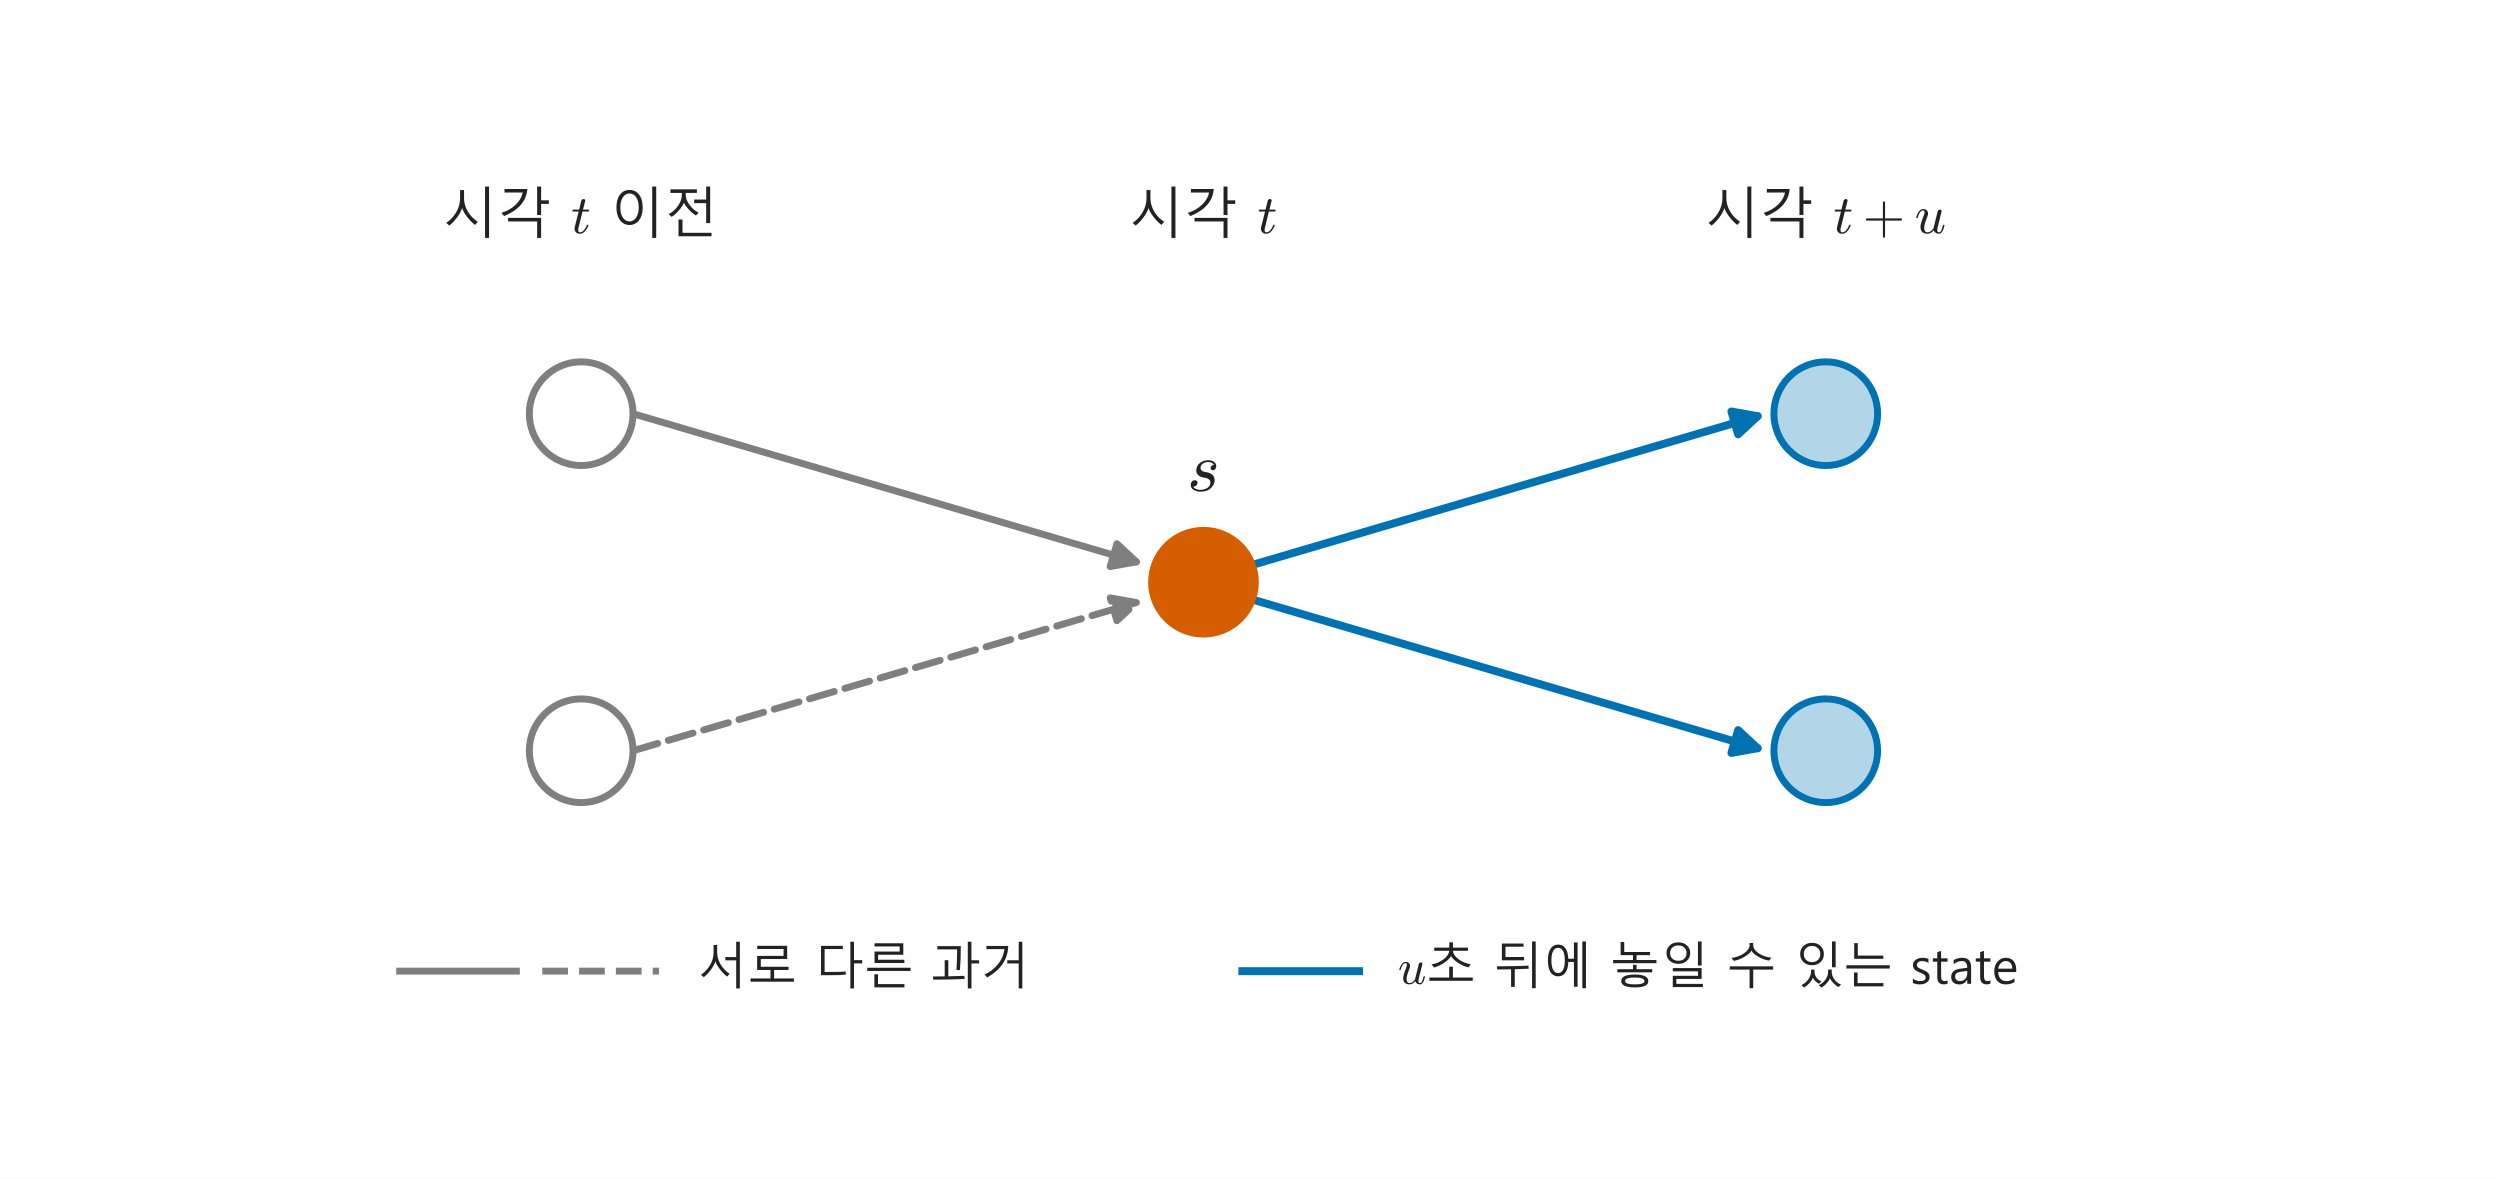
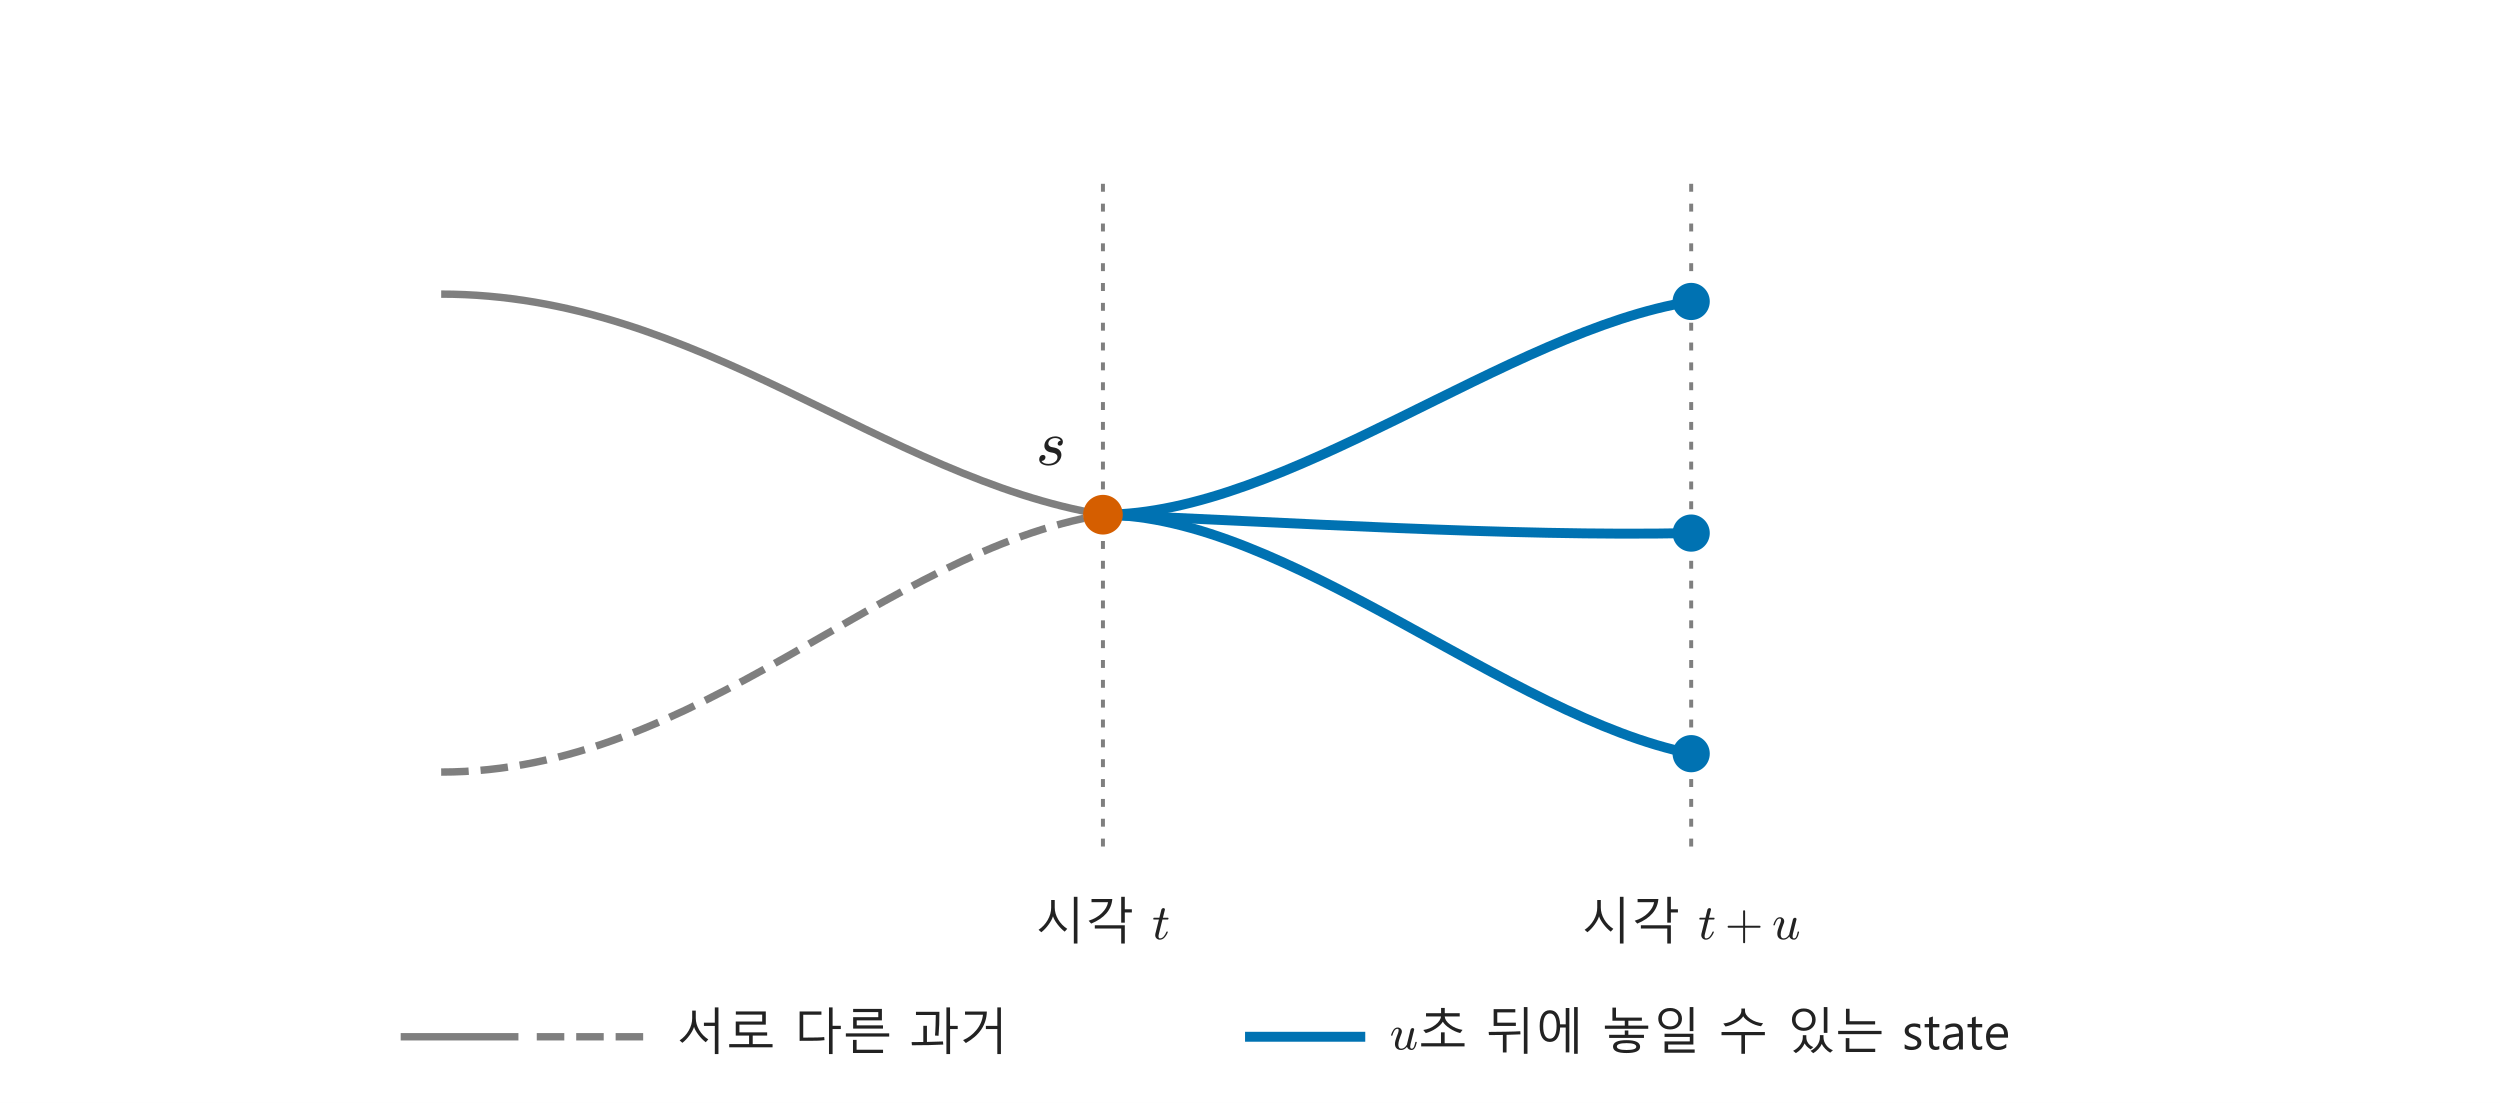
- <svg xmlns="http://www.w3.org/2000/svg" xmlns:xlink="http://www.w3.org/1999/xlink" width="504pt" height="237.6pt" viewBox="0 0 504 237.6" version="1.1">
+ <svg xmlns="http://www.w3.org/2000/svg" xmlns:xlink="http://www.w3.org/1999/xlink" width="504pt" height="222.353pt" viewBox="0 0 504 222.353" version="1.1">
  <defs>
    <style type="text/css">*{stroke-linejoin: round; stroke-linecap: butt}</style>
  </defs>
  <g id="figure_1">
    <g id="patch_1">
-       <path d="M 0 237.6  L 504 237.6  L 504 0  L 0 0  z " style="fill: #ffffff" />
+       <path d="M 0 222.353  L 504 222.353  L 504 0  L 0 0  z " style="fill: #ffffff" />
    </g>
    <g id="axes_1">
      <g id="line2d_1">
-         <path d="M 80.575 195.782  L 104.098 195.782  " clip-path="url(#pf07844fc04)" style="fill: none; stroke: #7f7f7f; stroke-width: 1.4; stroke-linecap: square" />
+         <path d="M 222.353 37.059  L 222.353 171.953  " clip-path="url(#p27a71201ba)" style="fill: none; stroke-dasharray: 1.6,2.4; stroke-dashoffset: 0; stroke: #7f7f7f; stroke-width: 0.8" />
      </g>
      <g id="line2d_2">
-         <path d="M 109.325 195.782  L 132.847 195.782  " clip-path="url(#pf07844fc04)" style="fill: none; stroke-dasharray: 5.18,2.24; stroke-dashoffset: 0; stroke: #7f7f7f; stroke-width: 1.4" />
+         <path d="M 340.941 37.059  L 340.941 171.953  " clip-path="url(#p27a71201ba)" style="fill: none; stroke-dasharray: 1.6,2.4; stroke-dashoffset: 0; stroke: #7f7f7f; stroke-width: 0.8" />
      </g>
      <g id="line2d_3">
-         <path d="M 250.459 195.782  L 273.982 195.782  " clip-path="url(#pf07844fc04)" style="fill: none; stroke: #0072b2; stroke-width: 1.6; stroke-linecap: square" />
+         <path d="M 81.529 209.012  L 103.765 209.012  " clip-path="url(#p27a71201ba)" style="fill: none; stroke: #7f7f7f; stroke-width: 1.5; stroke-linecap: square" />
      </g>
-       <g id="patch_2">
-         <path d="M 127.62 83.398  Q 179.108 98.556 229.094 113.273  " clip-path="url(#pf07844fc04)" style="fill: none; stroke: #7f7f7f; stroke-width: 1.4; stroke-linecap: round" />
-         <path d="M 225.168 109.615  L 229.094 113.273  L 223.812 114.22  z " clip-path="url(#pf07844fc04)" style="fill: #7f7f7f; stroke: #7f7f7f; stroke-width: 1.4; stroke-linecap: round" />
+       <g id="line2d_4">
+         <path d="M 108.212 209.012  L 130.447 209.012  " clip-path="url(#p27a71201ba)" style="fill: none; stroke-dasharray: 5.55,2.4; stroke-dashoffset: 0; stroke: #7f7f7f; stroke-width: 1.5" />
      </g>
-       <g id="patch_3">
-         <path d="M 127.62 151.351  Q 179.108 136.192 229.094 121.476  " clip-path="url(#pf07844fc04)" style="fill: none; stroke-dasharray: 5.18,2.24; stroke-dashoffset: 0; stroke: #7f7f7f; stroke-width: 1.4; stroke-linecap: round" />
-         <path d="M 223.812 120.529  L 229.094 121.476  L 225.168 125.133  z " clip-path="url(#pf07844fc04)" style="fill: #7f7f7f; stroke-dasharray: 5.18,2.24; stroke-dashoffset: 0; stroke: #7f7f7f; stroke-width: 1.4; stroke-linecap: round" />
-       </g>
-       <g id="patch_4">
-         <path d="M 253.073 113.715  Q 304.561 98.556 354.333 83.903  " clip-path="url(#pf07844fc04)" style="fill: none; stroke: #0072b2; stroke-width: 1.6; stroke-linecap: round" />
-         <path d="M 349.05 82.956  L 354.333 83.903  L 350.406 87.561  z " clip-path="url(#pf07844fc04)" style="fill: #0072b2; stroke: #0072b2; stroke-width: 1.6; stroke-linecap: round" />
-       </g>
-       <g id="patch_5">
-         <path d="M 253.073 121.033  Q 304.561 136.192 354.333 150.846  " clip-path="url(#pf07844fc04)" style="fill: none; stroke: #0072b2; stroke-width: 1.6; stroke-linecap: round" />
-         <path d="M 350.406 147.188  L 354.333 150.846  L 349.05 151.793  z " clip-path="url(#pf07844fc04)" style="fill: #0072b2; stroke: #0072b2; stroke-width: 1.6; stroke-linecap: round" />
+       <g id="line2d_5">
+         <path d="M 252 209.012  L 274.235 209.012  " clip-path="url(#p27a71201ba)" style="fill: none; stroke: #0072b2; stroke-width: 2; stroke-linecap: square" />
      </g>
      <g id="text_1">
-         <g style="fill: #222222" transform="translate(239.3284 99.07985) scale(0.14 -0.14)">
-           <defs>
-             <path id="Cmmi10-73" d="M 556 391  Q 728 97 1247 97  Q 1472 97 1675 173  Q 1878 250 2011 403  Q 2144 556 2144 775  Q 2144 941 2025 1047  Q 1906 1153 1734 1191  L 1388 1259  Q 1150 1319 997 1481  Q 844 1644 844 1875  Q 844 2159 998 2378  Q 1153 2597 1406 2712  Q 1659 2828 1931 2828  Q 2222 2828 2451 2689  Q 2681 2550 2681 2278  Q 2681 2131 2598 2018  Q 2516 1906 2369 1906  Q 2284 1906 2223 1961  Q 2163 2016 2163 2100  Q 2163 2175 2205 2245  Q 2247 2316 2317 2358  Q 2388 2400 2463 2400  Q 2406 2538 2251 2600  Q 2097 2663 1919 2663  Q 1756 2663 1593 2597  Q 1431 2531 1332 2404  Q 1234 2278 1234 2106  Q 1234 1991 1315 1903  Q 1397 1816 1516 1778  L 1888 1703  Q 2066 1666 2214 1570  Q 2363 1475 2448 1329  Q 2534 1184 2534 997  Q 2534 759 2401 528  Q 2269 297 2075 159  Q 1734 -72 1241 -72  Q 900 -72 615 84  Q 331 241 331 550  Q 331 725 432 854  Q 534 984 709 984  Q 813 984 883 921  Q 953 859 953 756  Q 953 609 843 500  Q 734 391 588 391  L 556 391  z " transform="scale(0.015625)" />
-           </defs>
-           <use xlink:href="#Cmmi10-73" transform="translate(0 0.8125)" />
-         </g>
-       </g>
-       <g id="text_2">
-         <g style="fill: #222222" transform="translate(89.2806 47.06907) scale(0.11 -0.11)">
+         <g style="fill: #222222" transform="translate(208.7529 189.3905) scale(0.1 -0.1)">
          <defs>
            <path id="MalgunGothic-c2dc" d="M 4947 -563  L 4947 5466  L 5416 5466  L 5416 -563  L 4947 -563  z M 3769 966  Q 3263 1353 2820 1939  Q 2378 2525 2259 2950  Q 2116 2463 1687 1872  Q 1259 1281 756 891  L 397 1203  Q 1141 1703 1581 2479  Q 2022 3256 2022 4063  L 2022 5050  L 2484 5050  L 2484 4084  Q 2484 3303 2920 2556  Q 3356 1809 4097 1331  L 3769 966  z " transform="scale(0.015625)" />
            <path id="MalgunGothic-ac01" d="M 5125 3438  L 5125 2125  L 4659 2125  L 4659 5466  L 5125 5466  L 5125 3853  L 6034 3853  L 6034 3438  L 5125 3438  z M 3513 5178  Q 3344 3069 788 2003  L 459 2375  Q 1497 2703 2167 3365  Q 2838 4028 2963 4763  L 831 4763  L 831 5178  L 3513 5178  z M 4659 -563  L 4659 1369  L 1253 1369  L 1253 1791  L 5125 1791  L 5125 -563  L 4659 -563  z " transform="scale(0.015625)" />
            <path id="MalgunGothic-20" transform="scale(0.015625)" />
            <path id="Cmmi10-74" d="M 397 519  Q 397 613 416 697  L 878 2534  L 206 2534  Q 141 2534 141 2619  Q 166 2759 225 2759  L 934 2759  L 1191 3803  Q 1216 3888 1291 3947  Q 1366 4006 1459 4006  Q 1541 4006 1595 3957  Q 1650 3909 1650 3828  Q 1650 3809 1648 3798  Q 1647 3788 1644 3775  L 1388 2759  L 2047 2759  Q 2113 2759 2113 2675  Q 2109 2659 2100 2621  Q 2091 2584 2075 2559  Q 2059 2534 2028 2534  L 1331 2534  L 872 684  Q 825 503 825 372  Q 825 97 1013 97  Q 1294 97 1511 361  Q 1728 625 1844 941  Q 1869 978 1894 978  L 1972 978  Q 1997 978 2012 961  Q 2028 944 2028 922  Q 2028 909 2022 903  Q 1881 516 1612 222  Q 1344 -72 997 -72  Q 744 -72 570 93  Q 397 259 397 519  z " transform="scale(0.015625)" />
-             <path id="MalgunGothic-c774" d="M 4947 -563  L 4947 5466  L 5416 5466  L 5416 -563  L 4947 -563  z M 2284 959  Q 1597 959 1173 1514  Q 750 2069 750 3016  Q 750 3975 1169 4522  Q 1588 5069 2284 5069  Q 2978 5069 3403 4522  Q 3828 3975 3828 3016  Q 3828 2063 3401 1511  Q 2975 959 2284 959  z M 2284 4653  Q 1803 4653 1503 4204  Q 1203 3756 1203 3016  Q 1203 2278 1506 1826  Q 1809 1375 2284 1375  Q 2756 1375 3061 1828  Q 3366 2281 3366 3016  Q 3366 3759 3067 4206  Q 2769 4653 2284 4653  z " transform="scale(0.015625)" />
-             <path id="MalgunGothic-c804" d="M 4878 1178  L 4878 3525  L 3469 3525  L 3469 3944  L 4878 3944  L 4878 5466  L 5344 5466  L 5344 1178  L 4878 1178  z M 3675 2069  Q 3228 2344 2829 2776  Q 2431 3209 2266 3566  Q 2091 3150 1662 2648  Q 1234 2147 819 1913  L 481 2234  Q 1125 2559 1573 3198  Q 2022 3838 2022 4494  L 2022 4716  L 684 4716  L 684 5141  L 3788 5141  L 3788 4716  L 2478 4716  L 2478 4494  Q 2478 3894 2943 3286  Q 3409 2678 3988 2406  L 3675 2069  z M 1631 -366  L 1631 1606  L 2100 1606  L 2100 44  L 5503 44  L 5503 -366  L 1631 -366  z " transform="scale(0.015625)" />
          </defs>
-           <use xlink:href="#MalgunGothic-c2dc" transform="translate(0 0.59375)" />
-           <use xlink:href="#MalgunGothic-ac01" transform="translate(100 0.59375)" />
-           <use xlink:href="#MalgunGothic-20" transform="translate(200 0.59375)" />
-           <use xlink:href="#Cmmi10-74" transform="translate(235.1562 0.59375)" />
-           <use xlink:href="#MalgunGothic-20" transform="translate(271.2402 0.59375)" />
-           <use xlink:href="#MalgunGothic-c774" transform="translate(306.3965 0.59375)" />
-           <use xlink:href="#MalgunGothic-c804" transform="translate(406.3965 0.59375)" />
-         </g>
-       </g>
-       <g id="text_3">
-         <g style="fill: #222222" transform="translate(227.6584 47.06907) scale(0.11 -0.11)">
          <use xlink:href="#MalgunGothic-c2dc" transform="translate(0 0.59375)" />
          <use xlink:href="#MalgunGothic-ac01" transform="translate(100 0.59375)" />
          <use xlink:href="#MalgunGothic-20" transform="translate(200 0.59375)" />
          <use xlink:href="#Cmmi10-74" transform="translate(235.1562 0.59375)" />
        </g>
      </g>
-       <g id="text_4">
-         <g style="fill: #222222" transform="translate(343.7612 47.06907) scale(0.11 -0.11)">
+       <g id="text_2">
+         <g style="fill: #222222" transform="translate(318.8412 189.3905) scale(0.1 -0.1)">
          <defs>
            <path id="Cmr10-2b" d="M 481 1472  Q 428 1472 393 1512  Q 359 1553 359 1600  Q 359 1647 393 1687  Q 428 1728 481 1728  L 2363 1728  L 2363 3616  Q 2363 3666 2400 3698  Q 2438 3731 2491 3731  Q 2538 3731 2578 3698  Q 2619 3666 2619 3616  L 2619 1728  L 4500 1728  Q 4547 1728 4581 1687  Q 4616 1647 4616 1600  Q 4616 1553 4581 1512  Q 4547 1472 4500 1472  L 2619 1472  L 2619 -416  Q 2619 -466 2578 -498  Q 2538 -531 2491 -531  Q 2438 -531 2400 -498  Q 2363 -466 2363 -416  L 2363 1472  L 481 1472  z " transform="scale(0.015625)" />
            <path id="Cmmi10-75" d="M 678 697  Q 678 906 734 1126  Q 791 1347 892 1617  Q 994 1888 1069 2088  Q 1153 2322 1153 2472  Q 1153 2663 1013 2663  Q 759 2663 595 2402  Q 431 2141 353 1819  Q 341 1778 300 1778  L 225 1778  Q 172 1778 172 1838  L 172 1856  Q 275 2238 487 2533  Q 700 2828 1025 2828  Q 1253 2828 1411 2678  Q 1569 2528 1569 2297  Q 1569 2178 1516 2047  Q 1488 1969 1388 1706  Q 1288 1444 1234 1272  Q 1181 1100 1147 934  Q 1113 769 1113 603  Q 1113 391 1203 244  Q 1294 97 1497 97  Q 1906 97 2216 603  Q 2222 628 2226 651  Q 2231 675 2234 697  L 2694 2553  Q 2716 2638 2794 2698  Q 2872 2759 2963 2759  Q 3041 2759 3098 2709  Q 3156 2659 3156 2578  Q 3156 2541 3150 2528  L 2688 684  Q 2644 494 2644 372  Q 2644 97 2828 97  Q 3034 97 3136 351  Q 3238 606 3309 941  Q 3322 978 3359 978  L 3438 978  Q 3463 978 3478 956  Q 3494 934 3494 916  Q 3425 641 3361 444  Q 3297 247 3159 87  Q 3022 -72 2816 -72  Q 2613 -72 2452 39  Q 2291 150 2234 341  Q 2088 153 1894 40  Q 1700 -72 1484 -72  Q 1116 -72 897 129  Q 678 331 678 697  z " transform="scale(0.015625)" />
          </defs>
          <use xlink:href="#MalgunGothic-c2dc" transform="translate(0 0.59375)" />
          <use xlink:href="#MalgunGothic-ac01" transform="translate(100 0.59375)" />
          <use xlink:href="#MalgunGothic-20" transform="translate(200 0.59375)" />
          <use xlink:href="#Cmmi10-74" transform="translate(235.1562 0.59375)" />
          <use xlink:href="#Cmr10-2b" transform="translate(288.7988 0.59375)" />
          <use xlink:href="#Cmmi10-75" transform="translate(384.043 0.59375)" />
        </g>
      </g>
-       <g id="text_5">
-         <g style="fill: #222222" transform="translate(140.688 198.3965) scale(0.1 -0.1)">
+       <g id="patch_2">
+         <path d="M 88.941 59.294  C 140.824 59.294 177.882 96.353 222.353 103.765  " clip-path="url(#p27a71201ba)" style="fill: none; stroke: #7f7f7f; stroke-width: 1.5; stroke-linejoin: miter" />
+       </g>
+       <g id="patch_3">
+         <path d="M 88.941 155.647  C 140.824 155.647 177.882 111.176 222.353 103.765  " clip-path="url(#p27a71201ba)" style="fill: none; stroke-dasharray: 5.55,2.4; stroke-dashoffset: 0; stroke: #7f7f7f; stroke-width: 1.5; stroke-linejoin: miter" />
+       </g>
+       <g id="patch_4">
+         <path d="M 222.353 103.765  C 259.412 103.765 303.882 66.706 340.941 60.776  " clip-path="url(#p27a71201ba)" style="fill: none; stroke: #0072b2; stroke-width: 2; stroke-linejoin: miter" />
+       </g>
+       <g id="patch_5">
+         <path d="M 222.353 103.765  C 259.412 105.247 303.882 108.212 340.941 107.471  " clip-path="url(#p27a71201ba)" style="fill: none; stroke: #0072b2; stroke-width: 2; stroke-linejoin: miter" />
+       </g>
+       <g id="patch_6">
+         <path d="M 222.353 103.765  C 259.412 103.765 303.882 144.529 340.941 151.941  " clip-path="url(#p27a71201ba)" style="fill: none; stroke: #0072b2; stroke-width: 2; stroke-linejoin: miter" />
+       </g>
+       <g id="text_3">
+         <g style="fill: #222222" transform="translate(208.8312 93.82181) scale(0.13 -0.13)">
+           <defs>
+             <path id="Cmmi10-73" d="M 556 391  Q 728 97 1247 97  Q 1472 97 1675 173  Q 1878 250 2011 403  Q 2144 556 2144 775  Q 2144 941 2025 1047  Q 1906 1153 1734 1191  L 1388 1259  Q 1150 1319 997 1481  Q 844 1644 844 1875  Q 844 2159 998 2378  Q 1153 2597 1406 2712  Q 1659 2828 1931 2828  Q 2222 2828 2451 2689  Q 2681 2550 2681 2278  Q 2681 2131 2598 2018  Q 2516 1906 2369 1906  Q 2284 1906 2223 1961  Q 2163 2016 2163 2100  Q 2163 2175 2205 2245  Q 2247 2316 2317 2358  Q 2388 2400 2463 2400  Q 2406 2538 2251 2600  Q 2097 2663 1919 2663  Q 1756 2663 1593 2597  Q 1431 2531 1332 2404  Q 1234 2278 1234 2106  Q 1234 1991 1315 1903  Q 1397 1816 1516 1778  L 1888 1703  Q 2066 1666 2214 1570  Q 2363 1475 2448 1329  Q 2534 1184 2534 997  Q 2534 759 2401 528  Q 2269 297 2075 159  Q 1734 -72 1241 -72  Q 900 -72 615 84  Q 331 241 331 550  Q 331 725 432 854  Q 534 984 709 984  Q 813 984 883 921  Q 953 859 953 756  Q 953 609 843 500  Q 734 391 588 391  L 556 391  z " transform="scale(0.015625)" />
+           </defs>
+           <use xlink:href="#Cmmi10-73" transform="translate(0 0.8125)" />
+         </g>
+       </g>
+       <g id="text_4">
+         <g style="fill: #222222" transform="translate(136.3765 211.6258) scale(0.1 -0.1)">
          <defs>
            <path id="MalgunGothic-c11c" d="M 4947 -563  L 4947 3072  L 3541 3072  L 3541 3488  L 4947 3488  L 4947 5466  L 5416 5466  L 5416 -563  L 4947 -563  z M 3775 966  Q 3269 1353 2826 1939  Q 2384 2525 2266 2950  Q 2122 2463 1694 1872  Q 1266 1281 763 891  L 403 1203  Q 1147 1703 1587 2479  Q 2028 3256 2028 4063  L 2028 5050  L 2491 5050  L 2491 4084  Q 2491 3303 2927 2556  Q 3363 1809 4103 1331  L 3775 966  z " transform="scale(0.015625)" />
            <path id="MalgunGothic-b85c" d="M 1247 3641  L 4659 3641  L 4659 4531  L 1259 4531  L 1259 4941  L 5125 4941  L 5125 3238  L 1722 3238  L 1722 2241  L 5300 2241  L 5300 1825  L 3438 1825  L 3438 728  L 5997 728  L 5997 313  L 403 313  L 403 728  L 2969 728  L 2969 1825  L 1247 1825  L 1247 3641  z " transform="scale(0.015625)" />
            <path id="MalgunGothic-b2e4" d="M 5094 2669  L 5094 -563  L 4628 -563  L 4628 5466  L 5094 5466  L 5094 3091  L 6156 3091  L 6156 2669  L 5094 2669  z M 4050 1234  Q 3538 1172 3003 1159  Q 2469 1147 838 1147  L 838 4934  L 3653 4934  L 3653 4519  L 1306 4519  L 1306 1563  Q 3566 1563 4013 1638  L 4050 1234  z " transform="scale(0.015625)" />
            <path id="MalgunGothic-b978" d="M 1344 2725  L 1344 4200  L 4588 4200  L 4588 4856  L 1344 4856  L 1344 5269  L 5056 5269  L 5056 3788  L 1806 3788  L 1806 3144  L 5197 3144  L 5197 2725  L 1344 2725  z M 403 1697  L 403 2113  L 5997 2113  L 5997 1697  L 403 1697  z M 1325 -422  L 1325 1269  L 1791 1269  L 1791 0  L 5203 0  L 5203 -422  L 1325 -422  z " transform="scale(0.015625)" />
            <path id="MalgunGothic-acfc" d="M 6188 2663  L 5203 2663  L 5203 -563  L 4728 -563  L 4728 5466  L 5197 5466  L 5197 3078  L 6188 3078  L 6188 2663  z M 3828 4897  Q 3828 3144 3713 1800  L 3256 1831  Q 3294 2163 3326 3077  Q 3359 3991 3359 4481  L 800 4481  L 800 4897  L 3828 4897  z M 4319 666  Q 2688 575 281 575  L 238 984  Q 559 984 1747 1000  L 1747 3084  L 2216 3084  L 2216 1006  L 4288 1069  L 4319 666  z " transform="scale(0.015625)" />
            <path id="MalgunGothic-ac70" d="M 4897 -563  L 4897 2663  L 3419 2663  L 3419 3078  L 4897 3078  L 4897 5466  L 5363 5466  L 5363 -563  L 4897 -563  z M 3547 4928  Q 3481 2356 831 863  L 481 1241  Q 1438 1638 2178 2516  Q 2919 3394 3047 4513  L 728 4513  L 728 4928  L 3547 4928  z " transform="scale(0.015625)" />
          </defs>
          <use xlink:href="#MalgunGothic-c11c" />
          <use xlink:href="#MalgunGothic-b85c" transform="translate(100 0)" />
          <use xlink:href="#MalgunGothic-20" transform="translate(200 0)" />
          <use xlink:href="#MalgunGothic-b2e4" transform="translate(235.1562 0)" />
          <use xlink:href="#MalgunGothic-b978" transform="translate(335.1562 0)" />
          <use xlink:href="#MalgunGothic-20" transform="translate(435.1562 0)" />
          <use xlink:href="#MalgunGothic-acfc" transform="translate(470.3125 0)" />
          <use xlink:href="#MalgunGothic-ac70" transform="translate(570.3125 0)" />
        </g>
      </g>
-       <g id="text_6">
-         <g style="fill: #222222" transform="translate(281.8224 198.3965) scale(0.1 -0.1)">
+       <g id="text_5">
+         <g style="fill: #222222" transform="translate(280.1647 211.6258) scale(0.1 -0.1)">
          <defs>
            <path id="MalgunGothic-cd08" d="M 3438 4256  Q 3478 3700 4140 3189  Q 4803 2678 5734 2522  L 5434 2113  Q 4759 2278 4103 2708  Q 3447 3138 3194 3578  Q 2919 3122 2306 2709  Q 1694 2297 997 2106  L 672 2509  Q 1550 2638 2229 3166  Q 2909 3694 2956 4256  L 1025 4256  L 1025 4672  L 2969 4672  L 2969 5356  L 3444 5356  L 3444 4672  L 5375 4672  L 5375 4256  L 3438 4256  z M 403 391  L 403 806  L 2956 806  L 2956 2209  L 3431 2209  L 3431 806  L 5997 806  L 5997 391  L 403 391  z " transform="scale(0.015625)" />
            <path id="MalgunGothic-b4a4" d="M 4997 -563  L 4997 5466  L 5466 5466  L 5466 -563  L 4997 -563  z M 1100 3034  L 1100 5197  L 3897 5197  L 3897 4781  L 1569 4781  L 1569 3456  L 3969 3456  L 3969 3034  L 1100 3034  z M 2291 -391  L 2291 1869  Q 1275 1850 500 1850  L 453 2259  Q 1216 2259 2652 2286  Q 4088 2313 4538 2350  L 4563 1947  Q 3781 1900 2766 1881  L 2766 -391  L 2291 -391  z " transform="scale(0.015625)" />
            <path id="MalgunGothic-c5d0" d="M 5081 -563  L 5081 5466  L 5550 5466  L 5550 -563  L 5081 -563  z M 3278 2822  Q 3244 1931 2903 1448  Q 2563 966 1959 966  Q 1325 966 983 1495  Q 641 2025 641 3016  Q 641 4006 986 4534  Q 1331 5063 1959 5063  Q 2559 5063 2898 4591  Q 3238 4119 3272 3238  L 4000 3238  L 4000 5344  L 4469 5344  L 4469 -378  L 4000 -378  L 4000 2822  L 3278 2822  z M 1959 4641  Q 1538 4641 1316 4225  Q 1094 3809 1094 3016  Q 1094 2222 1316 1805  Q 1538 1388 1959 1388  Q 2378 1388 2600 1806  Q 2822 2225 2822 3016  Q 2822 3806 2600 4223  Q 2378 4641 1959 4641  z " transform="scale(0.015625)" />
            <path id="MalgunGothic-b193" d="M 403 2663  L 403 3072  L 2969 3072  L 2969 3700  L 1375 3700  L 1375 5394  L 1838 5394  L 1838 4109  L 5178 4109  L 5178 3700  L 3431 3700  L 3431 3072  L 5997 3072  L 5997 2663  L 403 2663  z M 953 1484  L 953 1888  L 2969 1888  L 2969 2450  L 3431 2450  L 3431 1888  L 5447 1888  L 5447 1484  L 953 1484  z M 3200 -466  Q 1453 -466 1453 366  Q 1453 1197 3200 1197  Q 4947 1197 4947 341  Q 4947 -466 3200 -466  z M 3200 813  Q 1947 813 1947 372  Q 1947 -72 3200 -72  Q 4453 -72 4453 347  Q 4453 813 3200 813  z " transform="scale(0.015625)" />
            <path id="MalgunGothic-c77c" d="M 4947 2363  L 4947 5466  L 5422 5466  L 5422 2363  L 4947 2363  z M 2419 2578  Q 1738 2578 1314 2970  Q 891 3363 891 3969  Q 891 4572 1314 4961  Q 1738 5350 2419 5350  Q 3097 5350 3523 4959  Q 3950 4569 3950 3969  Q 3950 3366 3522 2972  Q 3094 2578 2419 2578  z M 2419 4947  Q 1931 4947 1643 4680  Q 1356 4413 1356 3969  Q 1356 3522 1643 3248  Q 1931 2975 2419 2975  Q 2906 2975 3193 3248  Q 3481 3522 3481 3969  Q 3481 4413 3193 4680  Q 2906 4947 2419 4947  z M 1703 -422  L 1703 1038  L 4959 1038  L 4959 1613  L 1703 1613  L 1703 2028  L 5422 2028  L 5422 634  L 2163 634  L 2163 -6  L 5588 -6  L 5588 -422  L 1703 -422  z " transform="scale(0.015625)" />
            <path id="MalgunGothic-c218" d="M 5491 2994  Q 4750 3097 4078 3498  Q 3406 3900 3200 4275  Q 2975 3891 2309 3491  Q 1644 3091 922 2956  L 634 3347  Q 1559 3450 2261 3942  Q 2963 4434 2963 5013  L 2963 5275  L 3431 5275  L 3431 5013  Q 3431 4431 4118 3948  Q 4806 3466 5766 3378  L 5491 2994  z M 3431 1838  L 3431 -563  L 2963 -563  L 2963 1838  L 403 1838  L 403 2253  L 5997 2253  L 5997 1838  L 3431 1838  z " transform="scale(0.015625)" />
            <path id="MalgunGothic-c788" d="M 4947 2138  L 4947 5466  L 5416 5466  L 5416 2138  L 4947 2138  z M 2369 2400  Q 1697 2400 1267 2809  Q 838 3219 838 3847  Q 838 4472 1264 4880  Q 1691 5288 2369 5288  Q 3047 5288 3472 4881  Q 3897 4475 3897 3847  Q 3897 3216 3470 2808  Q 3044 2400 2369 2400  z M 2369 4891  Q 1894 4891 1600 4598  Q 1306 4306 1306 3847  Q 1306 3381 1600 3089  Q 1894 2797 2369 2797  Q 2847 2797 3142 3090  Q 3438 3384 3438 3847  Q 3438 4300 3142 4595  Q 2847 4891 2369 4891  z M 5778 -422  Q 5463 -259 5138 80  Q 4813 419 4684 709  Q 4556 394 4239 47  Q 3922 -300 3584 -488  L 3238 -178  Q 3778 78 4112 553  Q 4447 1028 4447 1581  L 4447 1844  L 4909 1844  L 4909 1581  Q 4909 1031 5254 562  Q 5600 94 6125 -103  L 5778 -422  z M 3256 0  Q 2681 359 2478 781  Q 2138 0 1350 -475  L 991 -178  Q 1553 103 1897 578  Q 2241 1053 2241 1581  L 2241 1838  L 2694 1838  L 2694 1581  Q 2694 1125 2953 781  Q 3213 438 3597 306  L 3256 0  z " transform="scale(0.015625)" />
            <path id="MalgunGothic-b294" d="M 1409 3225  L 1409 5247  L 1875 5247  L 1875 3641  L 5172 3641  L 5172 3225  L 1409 3225  z M 403 1972  L 403 2394  L 5997 2394  L 5997 1972  L 403 1972  z M 1381 -331  L 1381 1459  L 1850 1459  L 1850 91  L 5184 91  L 5184 -331  L 1381 -331  z " transform="scale(0.015625)" />
            <path id="MalgunGothic-73" d="M 331 669  Q 763 350 1278 350  Q 1978 350 1978 822  Q 1978 1025 1825 1158  Q 1672 1291 1222 1459  Q 703 1666 520 1878  Q 338 2091 338 2416  Q 338 2834 700 3096  Q 1063 3359 1584 3359  Q 2003 3359 2341 3213  L 2341 2697  Q 1975 2934 1506 2934  Q 1200 2934 1025 2798  Q 850 2663 850 2459  Q 850 2241 979 2125  Q 1109 2009 1544 1838  Q 2131 1609 2309 1390  Q 2488 1172 2488 869  Q 2488 431 2127 176  Q 1766 -78 1203 -78  Q 694 -78 331 122  L 331 669  z " transform="scale(0.015625)" />
            <path id="MalgunGothic-74" d="M 2031 31  Q 1844 -72 1553 -72  Q 706 -72 706 881  L 706 2856  L 138 2856  L 138 3284  L 706 3284  L 706 4091  L 1200 4250  L 1200 3284  L 2031 3284  L 2031 2856  L 1200 2856  L 1200 972  Q 1200 625 1315 487  Q 1431 350 1691 350  Q 1888 350 2031 459  L 2031 31  z " transform="scale(0.015625)" />
            <path id="MalgunGothic-61" d="M 616 3050  Q 1097 3359 1722 3359  Q 2866 3359 2866 2147  L 2866 0  L 2369 0  L 2369 516  L 2350 516  Q 2009 -78 1341 -78  Q 859 -78 576 180  Q 294 438 294 869  Q 294 1784 1375 1934  L 2366 2078  Q 2366 2934 1684 2934  Q 1084 2934 616 2525  L 616 3050  z M 1563 1559  Q 1178 1509 993 1371  Q 809 1234 809 903  Q 809 653 986 500  Q 1163 347 1450 347  Q 1847 347 2106 628  Q 2366 909 2366 1334  L 2366 1666  L 1563 1559  z " transform="scale(0.015625)" />
            <path id="MalgunGothic-65" d="M 3156 1519  L 828 1519  Q 844 950 1133 648  Q 1422 347 1909 347  Q 2472 347 2934 719  L 2934 244  Q 2494 -78 1794 -78  Q 1100 -78 708 376  Q 316 831 316 1634  Q 316 2381 747 2870  Q 1178 3359 1816 3359  Q 2453 3359 2804 2942  Q 3156 2525 3156 1788  L 3156 1519  z M 2644 1956  Q 2644 2416 2423 2675  Q 2203 2934 1809 2934  Q 1438 2934 1169 2667  Q 900 2400 834 1956  L 2644 1956  z " transform="scale(0.015625)" />
          </defs>
          <use xlink:href="#Cmmi10-75" transform="translate(0 0.59375)" />
          <use xlink:href="#MalgunGothic-cd08" transform="translate(57.17773 0.59375)" />
          <use xlink:href="#MalgunGothic-20" transform="translate(157.1777 0.59375)" />
          <use xlink:href="#MalgunGothic-b4a4" transform="translate(192.334 0.59375)" />
          <use xlink:href="#MalgunGothic-c5d0" transform="translate(292.334 0.59375)" />
          <use xlink:href="#MalgunGothic-20" transform="translate(392.334 0.59375)" />
          <use xlink:href="#MalgunGothic-b193" transform="translate(427.4902 0.59375)" />
          <use xlink:href="#MalgunGothic-c77c" transform="translate(527.4902 0.59375)" />
          <use xlink:href="#MalgunGothic-20" transform="translate(627.4902 0.59375)" />
          <use xlink:href="#MalgunGothic-c218" transform="translate(662.6465 0.59375)" />
          <use xlink:href="#MalgunGothic-20" transform="translate(762.6465 0.59375)" />
          <use xlink:href="#MalgunGothic-c788" transform="translate(797.8027 0.59375)" />
          <use xlink:href="#MalgunGothic-b294" transform="translate(897.8027 0.59375)" />
          <use xlink:href="#MalgunGothic-20" transform="translate(997.8027 0.59375)" />
          <use xlink:href="#MalgunGothic-73" transform="translate(1032.959 0.59375)" />
          <use xlink:href="#MalgunGothic-74" transform="translate(1076.27 0.59375)" />
          <use xlink:href="#MalgunGothic-61" transform="translate(1110.742 0.59375)" />
          <use xlink:href="#MalgunGothic-74" transform="translate(1162.744 0.59375)" />
          <use xlink:href="#MalgunGothic-65" transform="translate(1197.217 0.59375)" />
        </g>
      </g>
-       <g id="patch_6">
-         <path d="M 117.166 93.852  C 119.938 93.852 122.597 92.75 124.558 90.79  C 126.518 88.829 127.62 86.17 127.62 83.398  C 127.62 80.625 126.518 77.966 124.558 76.005  C 122.597 74.045 119.938 72.943 117.166 72.943  C 114.393 72.943 111.734 74.045 109.773 76.005  C 107.813 77.966 106.711 80.625 106.711 83.398  C 106.711 86.17 107.813 88.829 109.773 90.79  C 111.734 92.75 114.393 93.852 117.166 93.852  z " clip-path="url(#pf07844fc04)" style="fill: #ffffff; stroke: #7f7f7f; stroke-width: 1.4; stroke-linejoin: miter" />
+       <g id="line2d_6">
+         <defs>
+           <path id="maf4f571ca9" d="M 0 3.25  C 0.862 3.25 1.689 2.908 2.298 2.298  C 2.908 1.689 3.25 0.862 3.25 0  C 3.25 -0.862 2.908 -1.689 2.298 -2.298  C 1.689 -2.908 0.862 -3.25 0 -3.25  C -0.862 -3.25 -1.689 -2.908 -2.298 -2.298  C -2.908 -1.689 -3.25 -0.862 -3.25 0  C -3.25 0.862 -2.908 1.689 -2.298 2.298  C -1.689 2.908 -0.862 3.25 0 3.25  z " style="stroke: #0072b2" />
+         </defs>
+         <g clip-path="url(#p27a71201ba)">
+           <use xlink:href="#maf4f571ca9" x="340.941" y="60.776" style="fill: #0072b2; stroke: #0072b2" />
+         </g>
      </g>
-       <g id="patch_7">
-         <path d="M 117.166 161.806  C 119.938 161.806 122.597 160.704 124.558 158.744  C 126.518 156.783 127.62 154.124 127.62 151.351  C 127.62 148.579 126.518 145.919 124.558 143.959  C 122.597 141.998 119.938 140.897 117.166 140.897  C 114.393 140.897 111.734 141.998 109.773 143.959  C 107.813 145.919 106.711 148.579 106.711 151.351  C 106.711 154.124 107.813 156.783 109.773 158.744  C 111.734 160.704 114.393 161.806 117.166 161.806  z " clip-path="url(#pf07844fc04)" style="fill: #ffffff; stroke: #7f7f7f; stroke-width: 1.4; stroke-linejoin: miter" />
+       <g id="line2d_7">
+         <g clip-path="url(#p27a71201ba)">
+           <use xlink:href="#maf4f571ca9" x="340.941" y="107.471" style="fill: #0072b2; stroke: #0072b2" />
+         </g>
      </g>
-       <g id="patch_8">
-         <path d="M 368.071 93.852  C 370.844 93.852 373.503 92.75 375.464 90.79  C 377.424 88.829 378.526 86.17 378.526 83.398  C 378.526 80.625 377.424 77.966 375.464 76.005  C 373.503 74.045 370.844 72.943 368.071 72.943  C 365.299 72.943 362.639 74.045 360.679 76.005  C 358.718 77.966 357.617 80.625 357.617 83.398  C 357.617 86.17 358.718 88.829 360.679 90.79  C 362.639 92.75 365.299 93.852 368.071 93.852  z " clip-path="url(#pf07844fc04)" style="fill: #0072b2; opacity: 0.3" />
+       <g id="line2d_8">
+         <g clip-path="url(#p27a71201ba)">
+           <use xlink:href="#maf4f571ca9" x="340.941" y="151.941" style="fill: #0072b2; stroke: #0072b2" />
+         </g>
      </g>
-       <g id="patch_9">
-         <path d="M 368.071 161.806  C 370.844 161.806 373.503 160.704 375.464 158.744  C 377.424 156.783 378.526 154.124 378.526 151.351  C 378.526 148.579 377.424 145.919 375.464 143.959  C 373.503 141.998 370.844 140.897 368.071 140.897  C 365.299 140.897 362.639 141.998 360.679 143.959  C 358.718 145.919 357.617 148.579 357.617 151.351  C 357.617 154.124 358.718 156.783 360.679 158.744  C 362.639 160.704 365.299 161.806 368.071 161.806  z " clip-path="url(#pf07844fc04)" style="fill: #0072b2; opacity: 0.3" />
-       </g>
-       <g id="patch_10">
-         <path d="M 368.071 93.852  C 370.844 93.852 373.503 92.75 375.464 90.79  C 377.424 88.829 378.526 86.17 378.526 83.398  C 378.526 80.625 377.424 77.966 375.464 76.005  C 373.503 74.045 370.844 72.943 368.071 72.943  C 365.299 72.943 362.639 74.045 360.679 76.005  C 358.718 77.966 357.617 80.625 357.617 83.398  C 357.617 86.17 358.718 88.829 360.679 90.79  C 362.639 92.75 365.299 93.852 368.071 93.852  L 368.071 93.852  z " clip-path="url(#pf07844fc04)" style="fill: none; stroke: #0072b2; stroke-width: 1.4; stroke-linejoin: miter" />
-       </g>
-       <g id="patch_11">
-         <path d="M 368.071 161.806  C 370.844 161.806 373.503 160.704 375.464 158.744  C 377.424 156.783 378.526 154.124 378.526 151.351  C 378.526 148.579 377.424 145.919 375.464 143.959  C 373.503 141.998 370.844 140.897 368.071 140.897  C 365.299 140.897 362.639 141.998 360.679 143.959  C 358.718 145.919 357.617 148.579 357.617 151.351  C 357.617 154.124 358.718 156.783 360.679 158.744  C 362.639 160.704 365.299 161.806 368.071 161.806  L 368.071 161.806  z " clip-path="url(#pf07844fc04)" style="fill: none; stroke: #0072b2; stroke-width: 1.4; stroke-linejoin: miter" />
-       </g>
-       <g id="patch_12">
-         <path d="M 242.618 127.829  C 245.391 127.829 248.05 126.727 250.011 124.767  C 251.971 122.806 253.073 120.147 253.073 117.374  C 253.073 114.602 251.971 111.943 250.011 109.982  C 248.05 108.022 245.391 106.92 242.618 106.92  C 239.846 106.92 237.187 108.022 235.226 109.982  C 233.266 111.943 232.164 114.602 232.164 117.374  C 232.164 120.147 233.266 122.806 235.226 124.767  C 237.187 126.727 239.846 127.829 242.618 127.829  z " clip-path="url(#pf07844fc04)" style="fill: #d55e00; stroke: #d55e00; stroke-width: 1.4; stroke-linejoin: miter" />
+       <g id="line2d_9">
+         <defs>
+           <path id="mca4459521e" d="M 0 3.5  C 0.928 3.5 1.819 3.131 2.475 2.475  C 3.131 1.819 3.5 0.928 3.5 0  C 3.5 -0.928 3.131 -1.819 2.475 -2.475  C 1.819 -3.131 0.928 -3.5 0 -3.5  C -0.928 -3.5 -1.819 -3.131 -2.475 -2.475  C -3.131 -1.819 -3.5 -0.928 -3.5 0  C -3.5 0.928 -3.131 1.819 -2.475 2.475  C -1.819 3.131 -0.928 3.5 0 3.5  z " style="stroke: #d55e00" />
+         </defs>
+         <g clip-path="url(#p27a71201ba)">
+           <use xlink:href="#mca4459521e" x="222.353" y="103.765" style="fill: #d55e00; stroke: #d55e00" />
+         </g>
      </g>
    </g>
  </g>
  <defs>
-     <clipPath id="pf07844fc04">
-       <rect x="64.894" y="28.512" width="386.813" height="182.952" />
+     <clipPath id="p27a71201ba">
+       <rect x="0" y="0" width="504" height="222.353" />
    </clipPath>
  </defs>
</svg>
